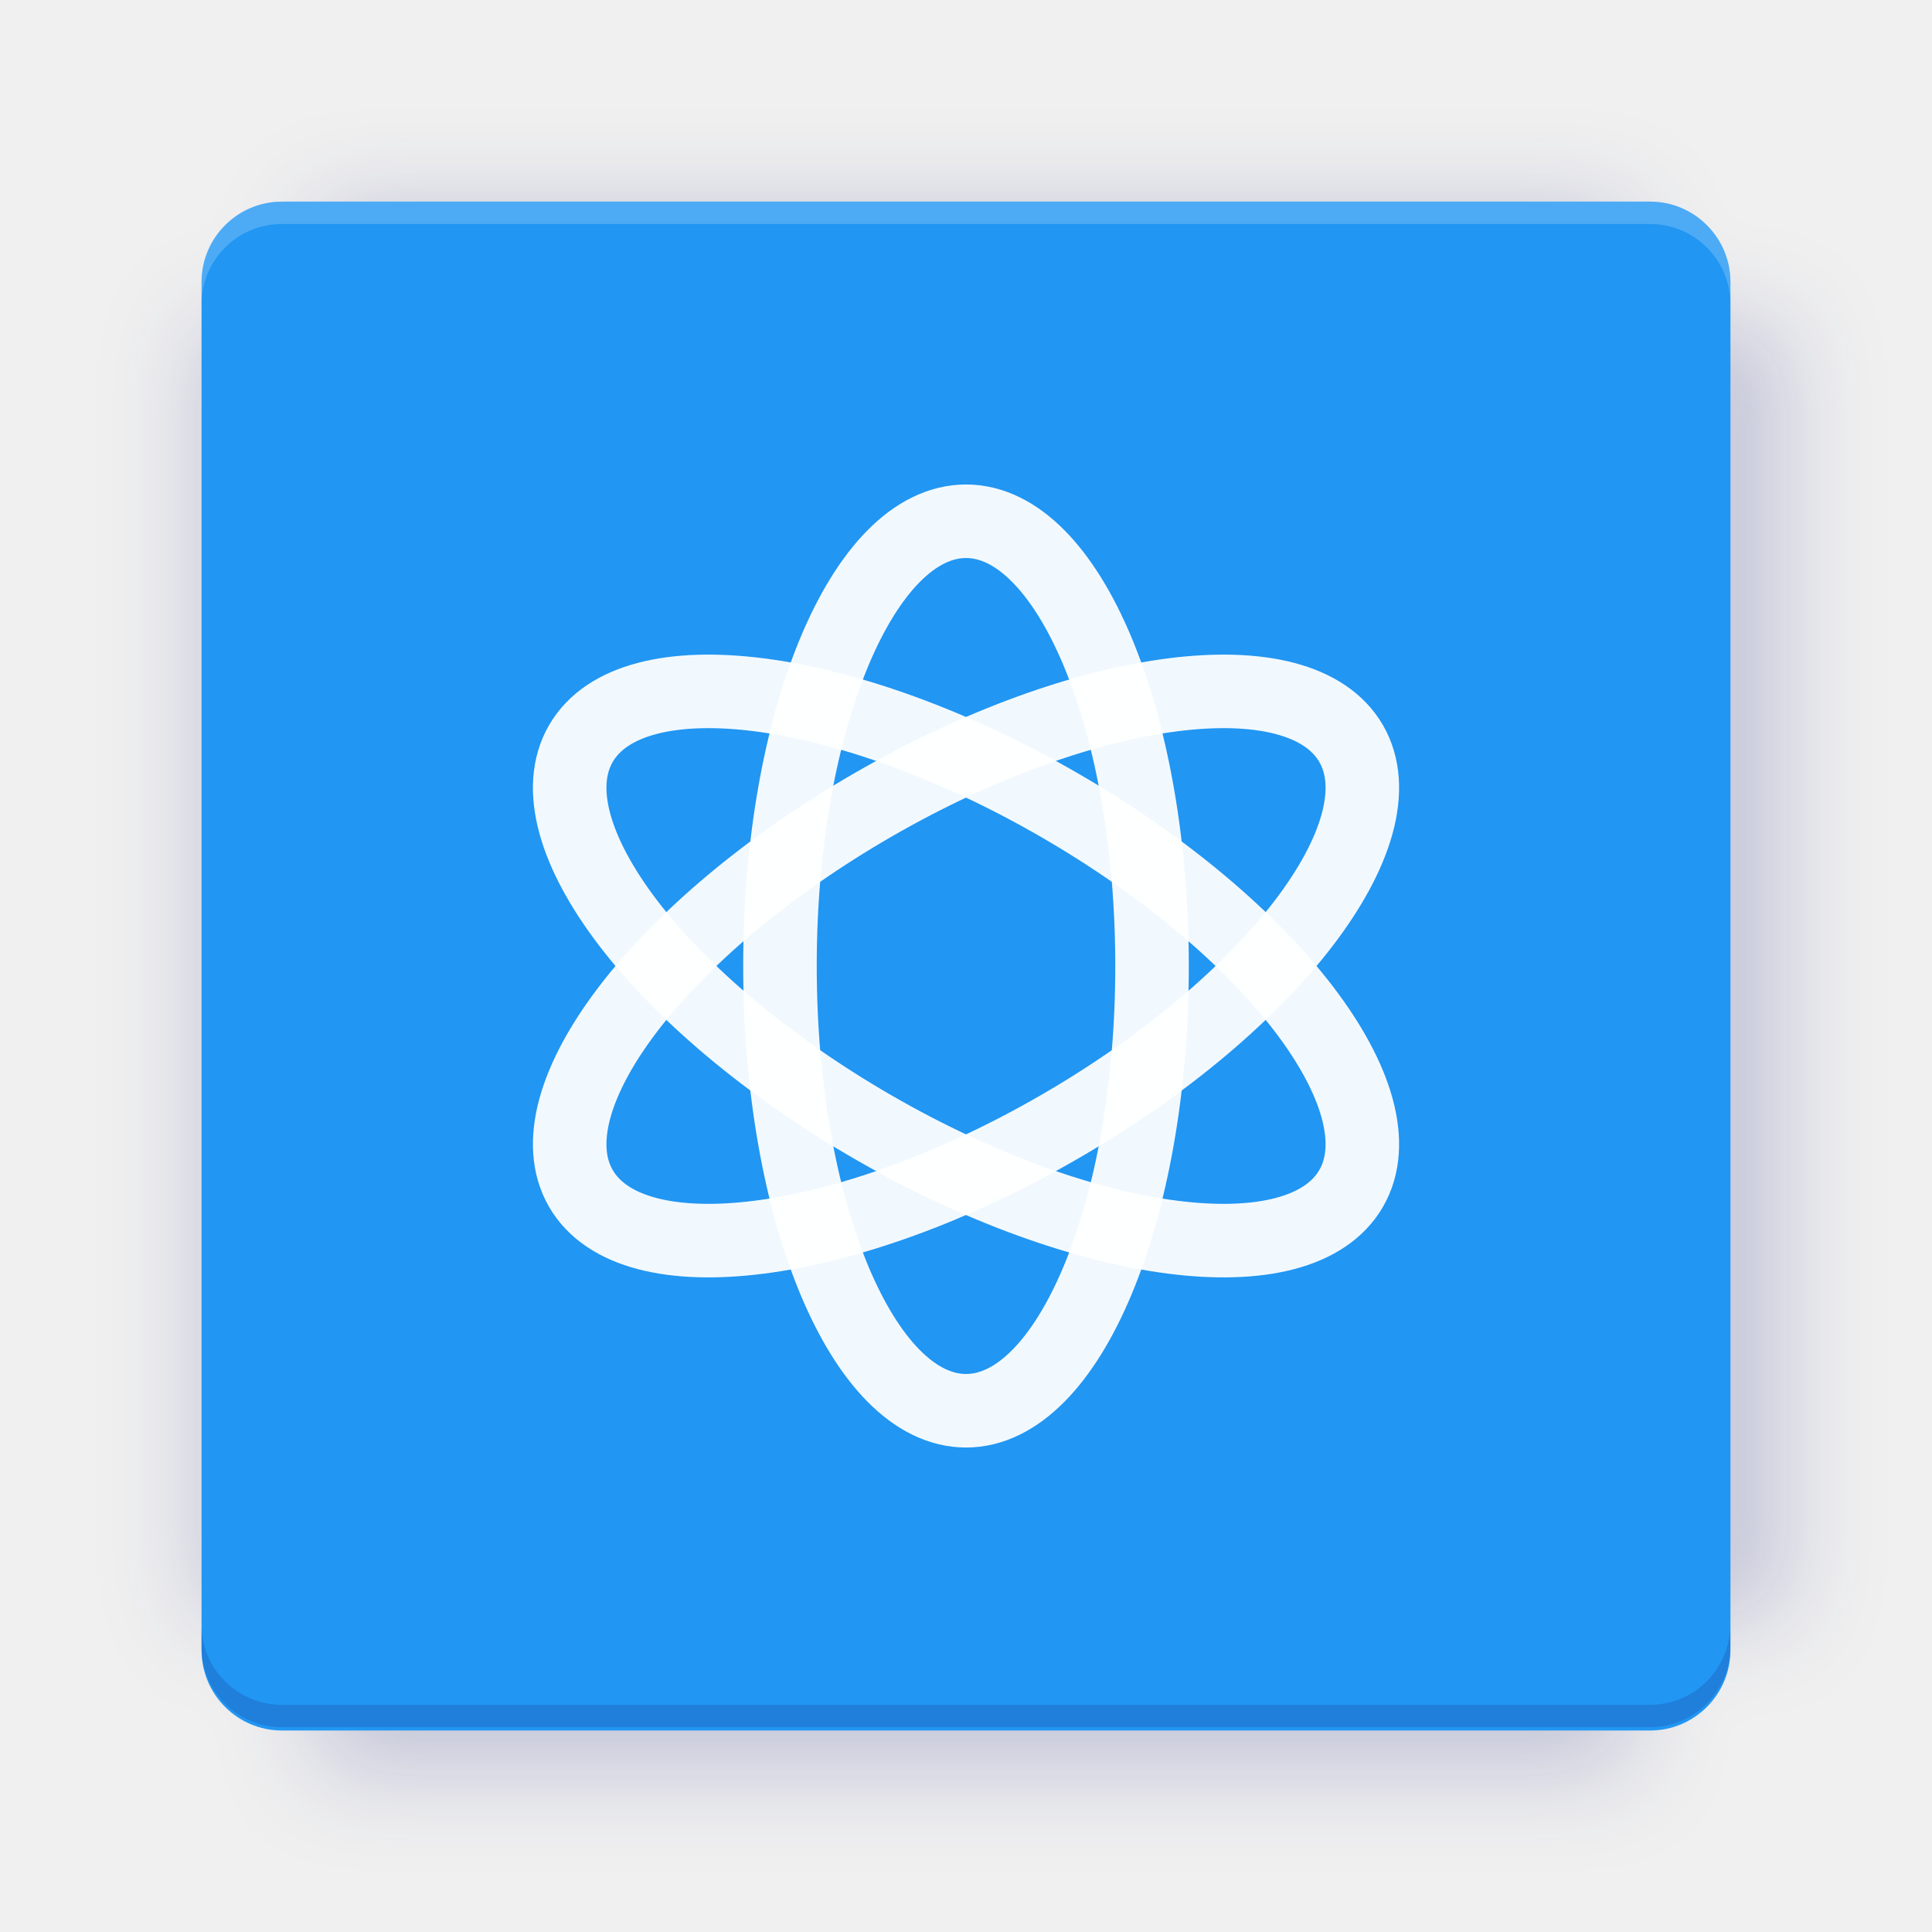
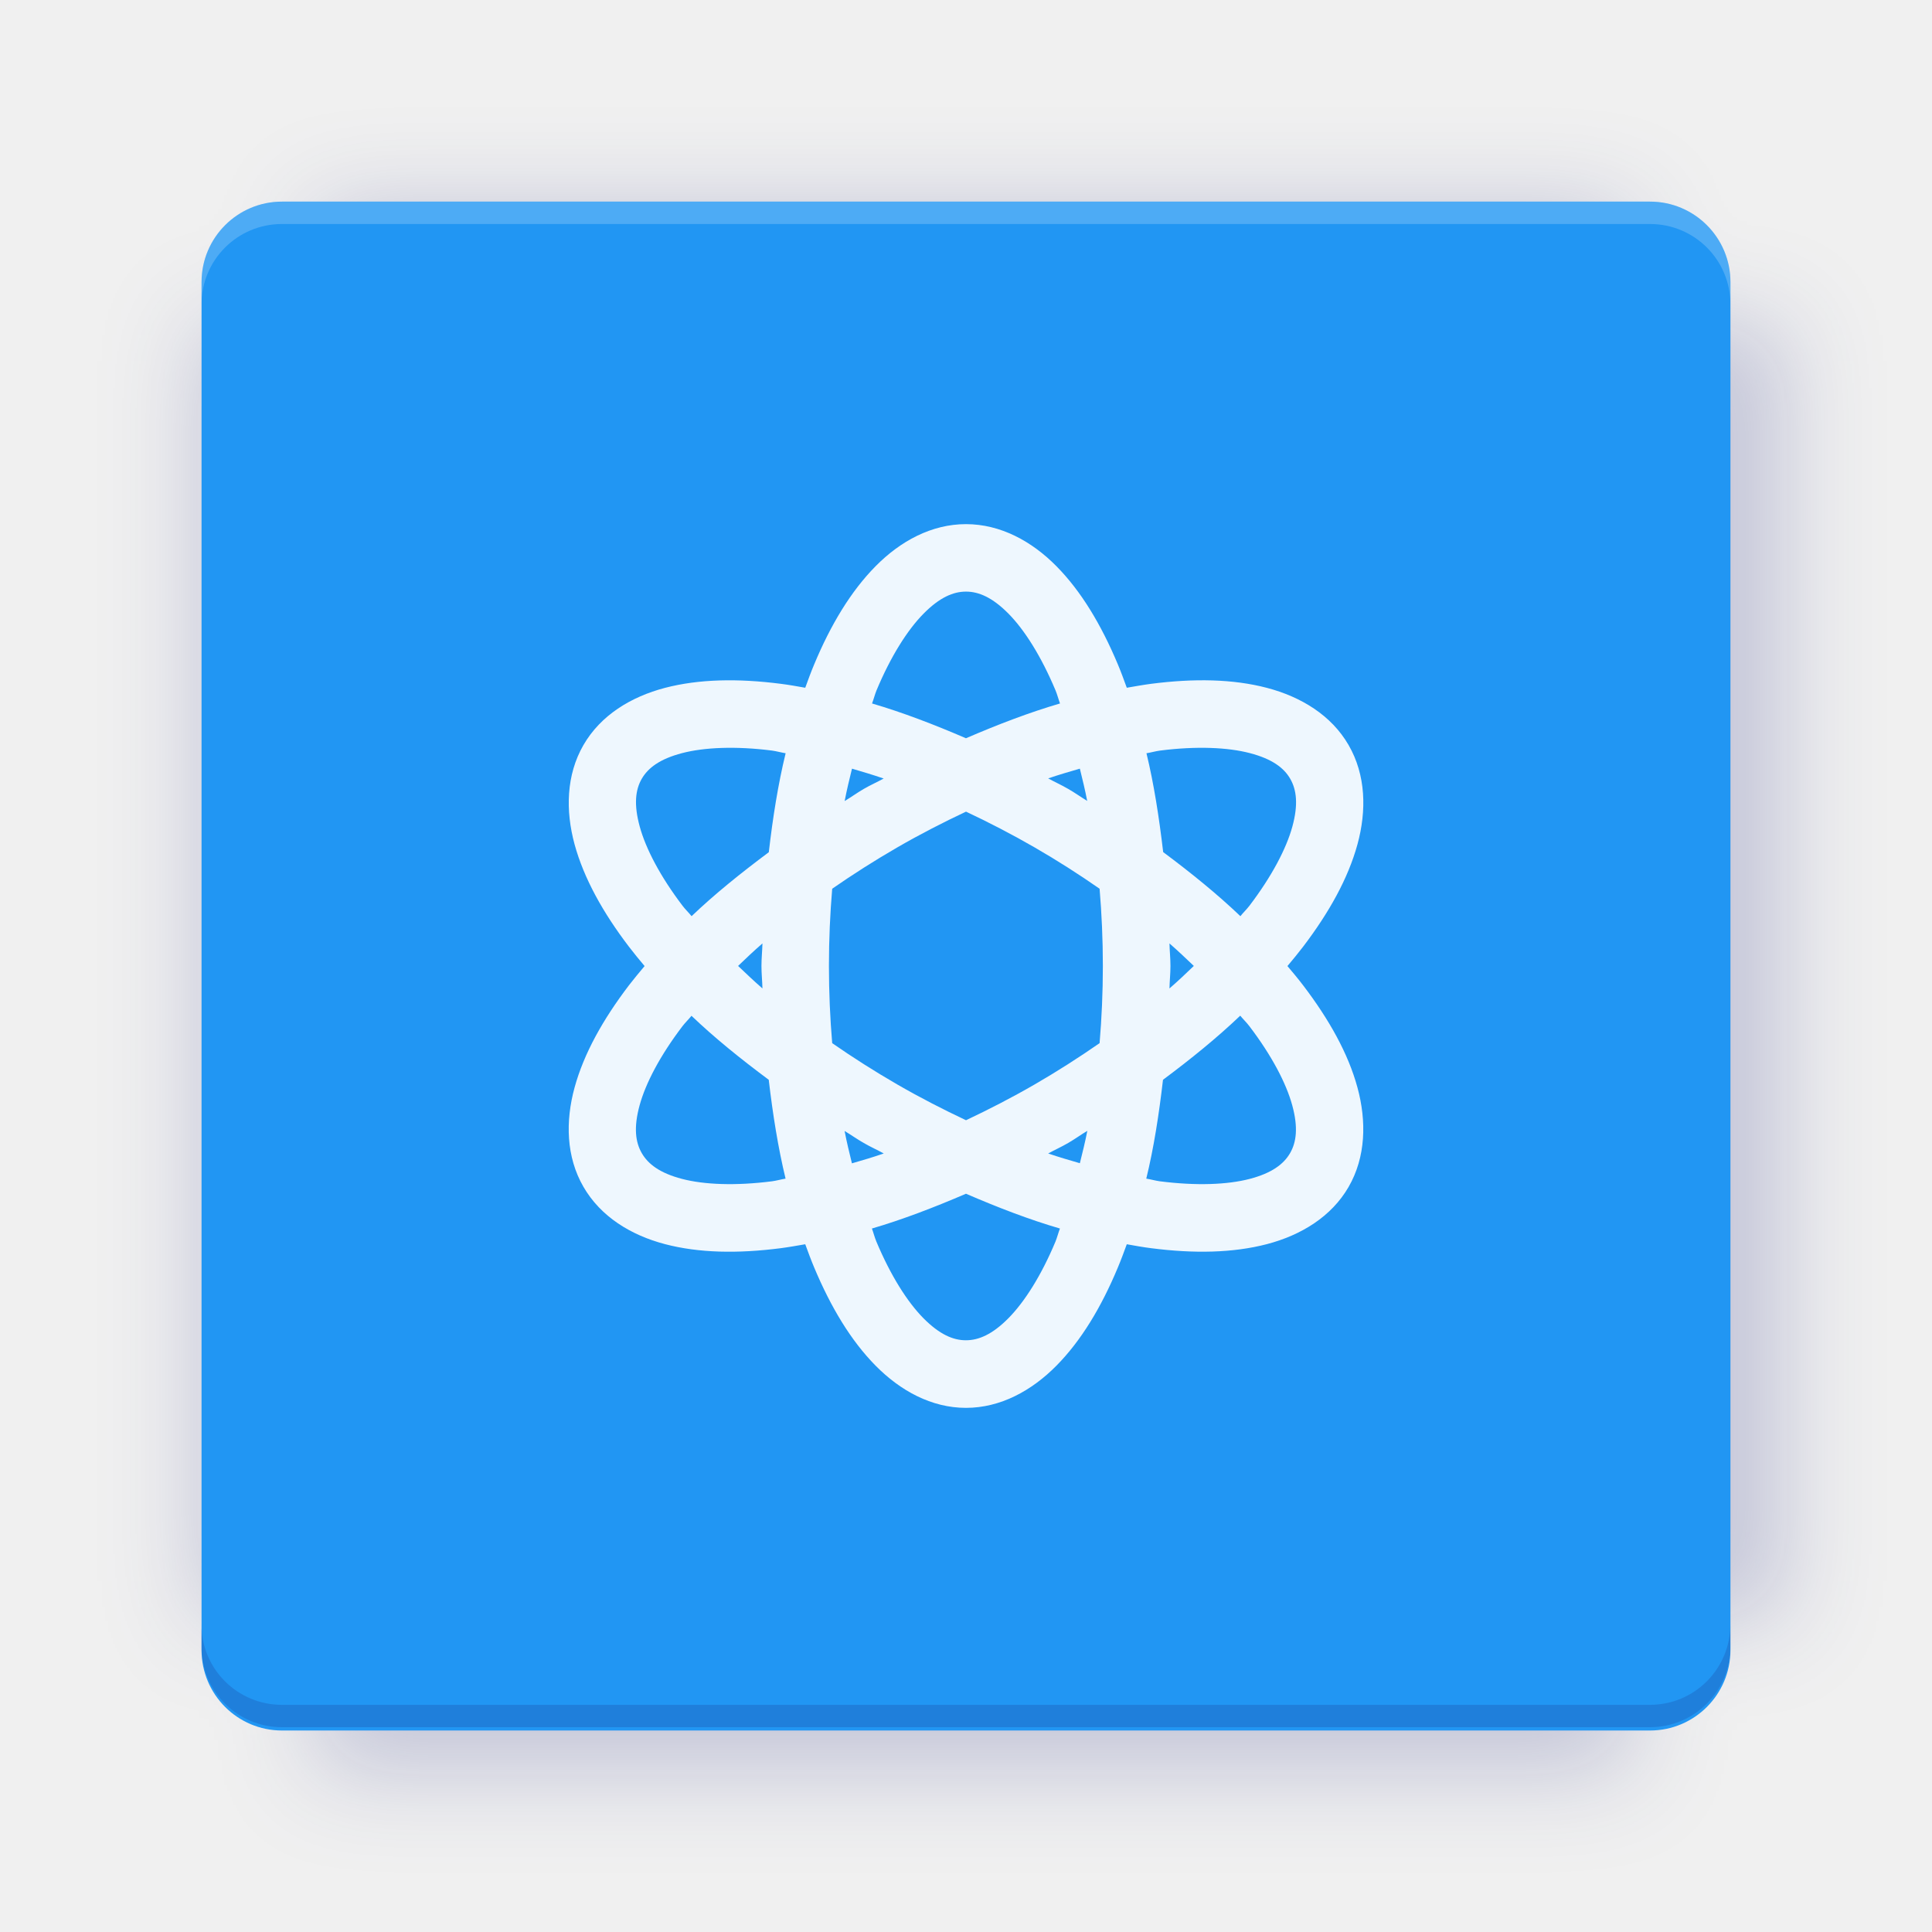
<svg xmlns="http://www.w3.org/2000/svg" version="1.1" viewBox="0 0 28.747 28.747">
  <defs>
-     <filter id="filter6206-7" color-interpolation-filters="sRGB">
+     <filter id="filter6206-7" x="-.072" y="-.072" width="1.144" height="1.144" color-interpolation-filters="sRGB">
      <feGaussianBlur stdDeviation="0.658" />
    </filter>
  </defs>
  <g transform="translate(0 -1093.8)">
    <path transform="matrix(1.0781 0 0 1.0641 -.093733 2.7509)" d="m4.418 1028.2v1.605h-1.605v18.192h1.605v2.14h18.192v-2.14h2.14v-18.192h-2.14v-1.605z" fill="#1a237e" filter="url(#filter6206-7)" opacity=".2" />
    <rect x="2.999" y="1096.8" width="22.749" height="22.749" rx="1.197" ry="1.197" fill="#2196f3" />
    <g transform="translate(-22.32 1056.5)">
      <path d="m0 0h51.2v51.2h-51.2z" fill="none" stroke-width="1.067" />
      <g transform="matrix(.33601 0 0 .33601 1.5296 73.043)">
        <path d="m0 0h51.2v51.2h-51.2z" fill="none" stroke-width="1.067" />
      </g>
      <g transform="matrix(.37187 0 0 .37187 38.802 63.239)">
        <path d="m0 0h51.2v51.2h-51.2z" fill="none" stroke-width="1.067" />
        <g transform="matrix(2.6891 0 0 2.6891 -82.906 -48.45)">
          <path d="m0 0h51.2v51.2h-51.2z" fill="none" stroke-width="1.067" />
        </g>
      </g>
    </g>
    <path d="m4.196 1096.8c-0.663 0-1.198 0.535-1.198 1.198v0.333c0-0.663 0.535-1.198 1.198-1.198h20.354c0.663 0 1.198 0.534 1.198 1.198v-0.333c0-0.663-0.535-1.198-1.198-1.198z" fill="#fff" opacity=".2" />
    <rect x="128" y="546.52" width="42.667" height="42.667" fill="none" stroke-width="1.067" />
    <rect x="128" y="631.85" width="42.667" height="42.667" fill="none" stroke-width="1.067" />
    <rect x="128" y="674.52" width="42.667" height="42.667" fill="none" stroke-width="1.067" />
    <rect x="128" y="589.19" width="42.667" height="42.667" fill="none" stroke-width="1.067" />
    <rect x="128" y="717.19" width="42.667" height="42.667" fill="none" stroke-width="1.067" />
    <rect x="213.33" y="546.52" width="42.667" height="42.667" fill="none" stroke-width="1.067" />
    <rect x="213.33" y="631.85" width="42.667" height="42.667" fill="none" stroke-width="1.067" />
    <rect x="213.33" y="674.52" width="42.667" height="42.667" fill="none" stroke-width="1.067" />
    <rect x="213.33" y="589.19" width="42.667" height="42.667" fill="none" stroke-width="1.067" />
    <rect x="213.33" y="717.19" width="42.667" height="42.667" fill="none" stroke-width="1.067" />
    <rect x="298.67" y="546.52" width="42.667" height="42.667" fill="none" stroke-width="1.067" />
    <rect x="298.67" y="631.85" width="42.667" height="42.667" fill="none" stroke-width="1.067" />
    <rect x="298.67" y="674.52" width="42.667" height="42.667" fill="none" stroke-width="1.067" />
    <rect x="298.67" y="589.19" width="42.667" height="42.667" fill="none" stroke-width="1.067" />
    <rect x="298.67" y="717.19" width="42.667" height="42.667" fill="none" stroke-width="1.067" />
    <rect x="170.67" y="546.52" width="42.667" height="42.667" fill="none" stroke-width="1.067" />
    <rect x="170.67" y="631.85" width="42.667" height="42.667" fill="none" stroke-width="1.067" />
    <rect x="170.67" y="674.52" width="42.667" height="42.667" fill="none" stroke-width="1.067" />
    <rect x="170.67" y="589.19" width="42.667" height="42.667" fill="none" stroke-width="1.067" />
    <rect x="170.67" y="717.19" width="42.667" height="42.667" fill="none" stroke-width="1.067" />
    <rect x="256" y="546.52" width="42.667" height="42.667" fill="none" stroke-width="1.067" />
    <rect x="256" y="631.85" width="42.667" height="42.667" fill="none" stroke-width="1.067" />
    <rect x="256" y="674.52" width="42.667" height="42.667" fill="none" stroke-width="1.067" />
    <rect x="256" y="589.19" width="42.667" height="42.667" fill="none" stroke-width="1.067" />
    <rect x="256" y="717.19" width="42.667" height="42.667" fill="none" stroke-width="1.067" />
    <rect x="128" y="759.85" width="42.667" height="42.667" fill="none" stroke-width="1.067" />
    <rect x="213.33" y="759.85" width="42.667" height="42.667" fill="none" stroke-width="1.067" />
    <rect x="298.67" y="759.85" width="42.667" height="42.667" fill="none" stroke-width="1.067" />
    <rect x="170.67" y="759.85" width="42.667" height="42.667" fill="none" stroke-width="1.067" />
    <rect x="256" y="759.85" width="42.667" height="42.667" fill="none" stroke-width="1.067" />
    <rect x="341.33" y="589.19" width="42.667" height="42.667" fill="none" stroke-width="1.067" />
    <rect x="341.33" y="631.85" width="42.667" height="42.667" fill="none" stroke-width="1.067" />
    <rect x="341.33" y="717.19" width="42.667" height="42.667" fill="none" stroke-width="1.067" />
    <rect x="341.33" y="546.52" width="42.667" height="42.667" fill="none" stroke-width="1.067" />
    <rect x="341.33" y="674.52" width="42.667" height="42.667" fill="none" stroke-width="1.067" />
    <rect x="341.33" y="759.85" width="42.667" height="42.667" fill="none" stroke-width="1.067" />
    <rect x="160" y="578.52" width="192" height="192" fill="none" stroke-width="1.067" />
    <g transform="matrix(.37344 0 0 .37344 4.7333 1097.4)">
      <path d="m0 0h51.2v51.2h-51.2z" fill="none" stroke-width="1.067" />
    </g>
    <g transform="matrix(.36471 0 0 .36471 5.1356 1097.4)">
      <path d="m0 0h51.2v51.2h-51.2z" fill="none" stroke-width="1.067" />
    </g>
    <g transform="matrix(.41585 0 0 .41585 84.325 1055.9)">
      <g transform="matrix(.062269 0 0 .062269 -28.238 185.29)">
        <g transform="matrix(38.618 0 0 38.618 14724 -13542)">
          <g transform="matrix(.71436 0 0 .71436 -400.52 188.34)">
            <path d="m1293.2-120.67c-181.75 0.276-511.18 0.135-699.05 0.14-2.322 10.413-3.593 21.251-3.593 32.384v114c207.65 0.737 494.72 0.381 706.23 0.373v-114.37c0-11.18-1.252-22.07-3.593-32.523zm-458.69 295.56c-78.385-4e-3 -158.85 0.179-243.95 0.56v138.63c286.34-0.393 421.73-0.138 706.23-0.327v-137.75c-163.2-0.53-311.22-1.111-462.28-1.12z" opacity="0" stroke-width="1.493" />
          </g>
        </g>
      </g>
    </g>
    <path d="m24.549 1119.5c0.663 0 1.198-0.535 1.198-1.198v-0.333c0 0.663-0.535 1.198-1.198 1.198h-20.354c-0.663 0-1.198-0.535-1.198-1.198v0.333c0 0.663 0.535 1.198 1.198 1.198z" fill="#1a237e" opacity=".2" />
  </g>
-   <flowRoot fill="#000000" font-family="Roboto" font-size="4px" letter-spacing="0px" stroke-width="1.067px" word-spacing="0px" style="line-height:125%" xml:space="preserve">
-     <flowRegion>
-       <rect x="11.375" y="11.984" width="4.789" height="5.388" stroke-width="1.138px" />
-     </flowRegion>
-     <flowPara>your</flowPara>
-   </flowRoot>
-   <g transform="matrix(.31589 0 0 .31589 10.062 11.394)">
-     <g transform="matrix(.8172 0 0 .8172 1.9034 -2.3134)" fill="none" stroke="#fff" stroke-opacity=".94" stroke-width="4.238">
-       <g fill="none" stroke="#fff" stroke-linecap="square" stroke-opacity=".94" stroke-width="4.238">
-         <ellipse cx="14.373" cy="14.373" rx="10.723" ry="25.635" />
-         <ellipse transform="rotate(60)" cx="19.634" cy="-5.261" rx="10.723" ry="25.635" />
-         <ellipse transform="rotate(-60)" cx="-5.261" cy="19.634" rx="10.723" ry="25.635" />
+   <g>
+     <g transform="matrix(.28986 0 0 .28986 10.417 11.639)" stroke-width="1.09">
+       <g transform="matrix(.8172 0 0 .8172 1.9034 -2.3134)" fill="none" stroke="#fff" stroke-opacity=".94" stroke-width="4.619">
+         <g fill="none" stroke="#fff" stroke-linecap="square" stroke-opacity=".94" stroke-width="4.619">
+           <path transform="matrix(3.8738 0 0 3.8738 -41.307 -41.307)" d="m14.373 7.209c-0.559 0-1.064 0.276-1.465 0.682s-0.727 0.947-0.996 1.592c-0.051 0.121-0.098 0.25-0.145 0.379-0.134-0.024-0.269-0.048-0.398-0.064-0.693-0.089-1.325-0.078-1.877 0.066-0.552 0.145-1.043 0.444-1.322 0.928s-0.293 1.061-0.143 1.611c0.151 0.55 0.458 1.103 0.881 1.658 0.08 0.104 0.166 0.21 0.254 0.314-0.087 0.104-0.175 0.209-0.254 0.312-0.423 0.556-0.73 1.106-0.881 1.656-0.151 0.55-0.137 1.127 0.143 1.611 0.279 0.484 0.77 0.785 1.322 0.93 0.552 0.145 1.184 0.155 1.877 0.066 0.13-0.017 0.264-0.041 0.398-0.064 0.047 0.128 0.094 0.256 0.145 0.377 0.27 0.644 0.595 1.186 0.996 1.592 0.401 0.406 0.906 0.684 1.465 0.684s1.066-0.278 1.467-0.684c0.401-0.406 0.727-0.947 0.996-1.592 0.051-0.121 0.098-0.249 0.145-0.377 0.134 0.024 0.267 0.048 0.396 0.064 0.693 0.089 1.325 0.078 1.877-0.066 0.552-0.145 1.045-0.444 1.324-0.928s0.293-1.063 0.143-1.613-0.458-1.101-0.881-1.656c-0.079-0.104-0.167-0.209-0.254-0.312 0.088-0.104 0.174-0.21 0.254-0.314 0.423-0.556 0.73-1.108 0.881-1.658s0.137-1.127-0.143-1.611c-0.279-0.484-0.772-0.783-1.324-0.928-0.552-0.145-1.184-0.155-1.877-0.066-0.13 0.017-0.262 0.041-0.396 0.064-0.047-0.129-0.094-0.258-0.145-0.379-0.27-0.644-0.595-1.186-0.996-1.592s-0.908-0.682-1.467-0.682zm0 1.094c0.206 0 0.428 0.093 0.689 0.357s0.532 0.693 0.764 1.246c0.027 0.064 0.047 0.144 0.072 0.211-0.493 0.144-1.006 0.34-1.525 0.564-0.519-0.224-1.031-0.42-1.523-0.564 0.026-0.067 0.046-0.147 0.072-0.211 0.231-0.553 0.503-0.982 0.764-1.246 0.261-0.264 0.482-0.357 0.688-0.357zm-3.961 2.535c0.246-0.008 0.521 0.005 0.818 0.043 0.068 0.009 0.148 0.032 0.219 0.043-0.122 0.499-0.208 1.043-0.273 1.605-0.453 0.338-0.881 0.682-1.252 1.037-0.045-0.056-0.105-0.113-0.146-0.168-0.363-0.477-0.597-0.927-0.695-1.285-0.098-0.358-0.07-0.597 0.033-0.775 0.103-0.178 0.295-0.322 0.654-0.416 0.18-0.047 0.397-0.076 0.643-0.084zm7.924 0c0.246 0.008 0.461 0.037 0.641 0.084 0.359 0.094 0.552 0.238 0.654 0.416 0.103 0.178 0.133 0.417 0.035 0.775-0.098 0.358-0.334 0.808-0.697 1.285-0.042 0.055-0.101 0.112-0.146 0.168-0.372-0.355-0.798-0.701-1.252-1.039-0.066-0.561-0.15-1.105-0.271-1.603 0.071-0.011 0.15-0.034 0.219-0.043 0.297-0.038 0.573-0.051 0.818-0.043zm-5.811 0.336c0.169 0.049 0.338 0.1 0.514 0.16-0.108 0.059-0.215 0.106-0.322 0.168-0.109 0.063-0.204 0.133-0.311 0.197 0.035-0.182 0.077-0.354 0.119-0.525zm3.695 0c0.042 0.171 0.084 0.342 0.119 0.523-0.105-0.064-0.2-0.133-0.309-0.195-0.108-0.063-0.216-0.111-0.324-0.17 0.175-0.06 0.345-0.109 0.514-0.158zm-1.846 0.697c0.367 0.173 0.738 0.364 1.109 0.578 0.371 0.214 0.724 0.44 1.057 0.672 0.034 0.405 0.053 0.823 0.053 1.252 0 0.429-0.019 0.847-0.053 1.252-0.333 0.231-0.685 0.457-1.057 0.672-0.371 0.214-0.743 0.405-1.109 0.578-0.367-0.173-0.74-0.364-1.111-0.578-0.372-0.215-0.725-0.44-1.059-0.672-0.034-0.405-0.053-0.823-0.053-1.252 0-0.429 0.019-0.847 0.053-1.252 0.334-0.232 0.687-0.457 1.059-0.672 0.372-0.215 0.744-0.405 1.111-0.578zm-3.301 2.137c-0.003 0.123-0.016 0.24-0.016 0.365 0 0.125 0.013 0.242 0.016 0.365-0.14-0.122-0.267-0.243-0.395-0.365 0.127-0.122 0.255-0.244 0.395-0.365zm6.6 0c0.14 0.121 0.267 0.244 0.395 0.365-0.127 0.122-0.255 0.244-0.395 0.365 0.003-0.123 0.016-0.24 0.016-0.365 0-0.125-0.013-0.242-0.016-0.365zm1.148 1.172c0.046 0.056 0.106 0.114 0.148 0.17 0.363 0.477 0.597 0.925 0.695 1.283 0.098 0.358 0.068 0.597-0.035 0.775-0.103 0.178-0.295 0.324-0.654 0.418-0.359 0.094-0.864 0.115-1.459 0.039-0.068-0.009-0.148-0.032-0.219-0.043 0.122-0.499 0.206-1.042 0.271-1.603 0.454-0.338 0.88-0.684 1.252-1.039zm-8.898 2e-3c0.371 0.355 0.799 0.7 1.252 1.037 0.066 0.562 0.152 1.104 0.273 1.603-0.071 0.011-0.15 0.034-0.219 0.043-0.595 0.076-1.102 0.055-1.461-0.039-0.359-0.094-0.55-0.24-0.652-0.418-0.103-0.178-0.133-0.417-0.035-0.775 0.098-0.358 0.332-0.806 0.695-1.283 0.042-0.055 0.101-0.112 0.146-0.168zm6.418 1.865c-0.035 0.182-0.079 0.354-0.121 0.525-0.169-0.049-0.338-0.098-0.514-0.158 0.108-0.059 0.216-0.107 0.324-0.17 0.109-0.063 0.204-0.133 0.311-0.197zm-3.936 2e-3c0.106 0.064 0.202 0.133 0.311 0.195 0.108 0.063 0.216 0.11 0.324 0.17-0.176 0.061-0.346 0.111-0.516 0.16-0.042-0.171-0.084-0.343-0.119-0.525zm1.969 1.018c0.519 0.224 1.031 0.421 1.523 0.564-0.026 0.067-0.046 0.147-0.072 0.211-0.231 0.553-0.503 0.98-0.764 1.244-0.261 0.264-0.484 0.357-0.689 0.357-0.206 0-0.426-0.093-0.688-0.357-0.261-0.264-0.532-0.691-0.764-1.244-0.027-0.064-0.047-0.144-0.072-0.211 0.493-0.144 1.006-0.341 1.525-0.564z" color="#000000" fill="#fff" fill-opacity=".924" stroke="none" style="-inkscape-stroke:none" />
+         </g>
      </g>
    </g>
  </g>
  <g display="none" fill="none">
    <rect transform="rotate(90)" x="7.823" y="-20.923" width="13.1" height="13.1" display="inline" stroke="#000" stroke-width=".07" />
    <rect x="7.224" y="8.653" width="14.298" height="11.441" stroke="#5261ff" stroke-linecap="round" stroke-linejoin="round" stroke-width=".07" />
    <rect transform="rotate(90)" x="7.224" y="-20.094" width="14.298" height="11.441" display="inline" stroke="#0f0" stroke-linecap="round" stroke-linejoin="round" stroke-width=".07" />
  </g>
</svg>
